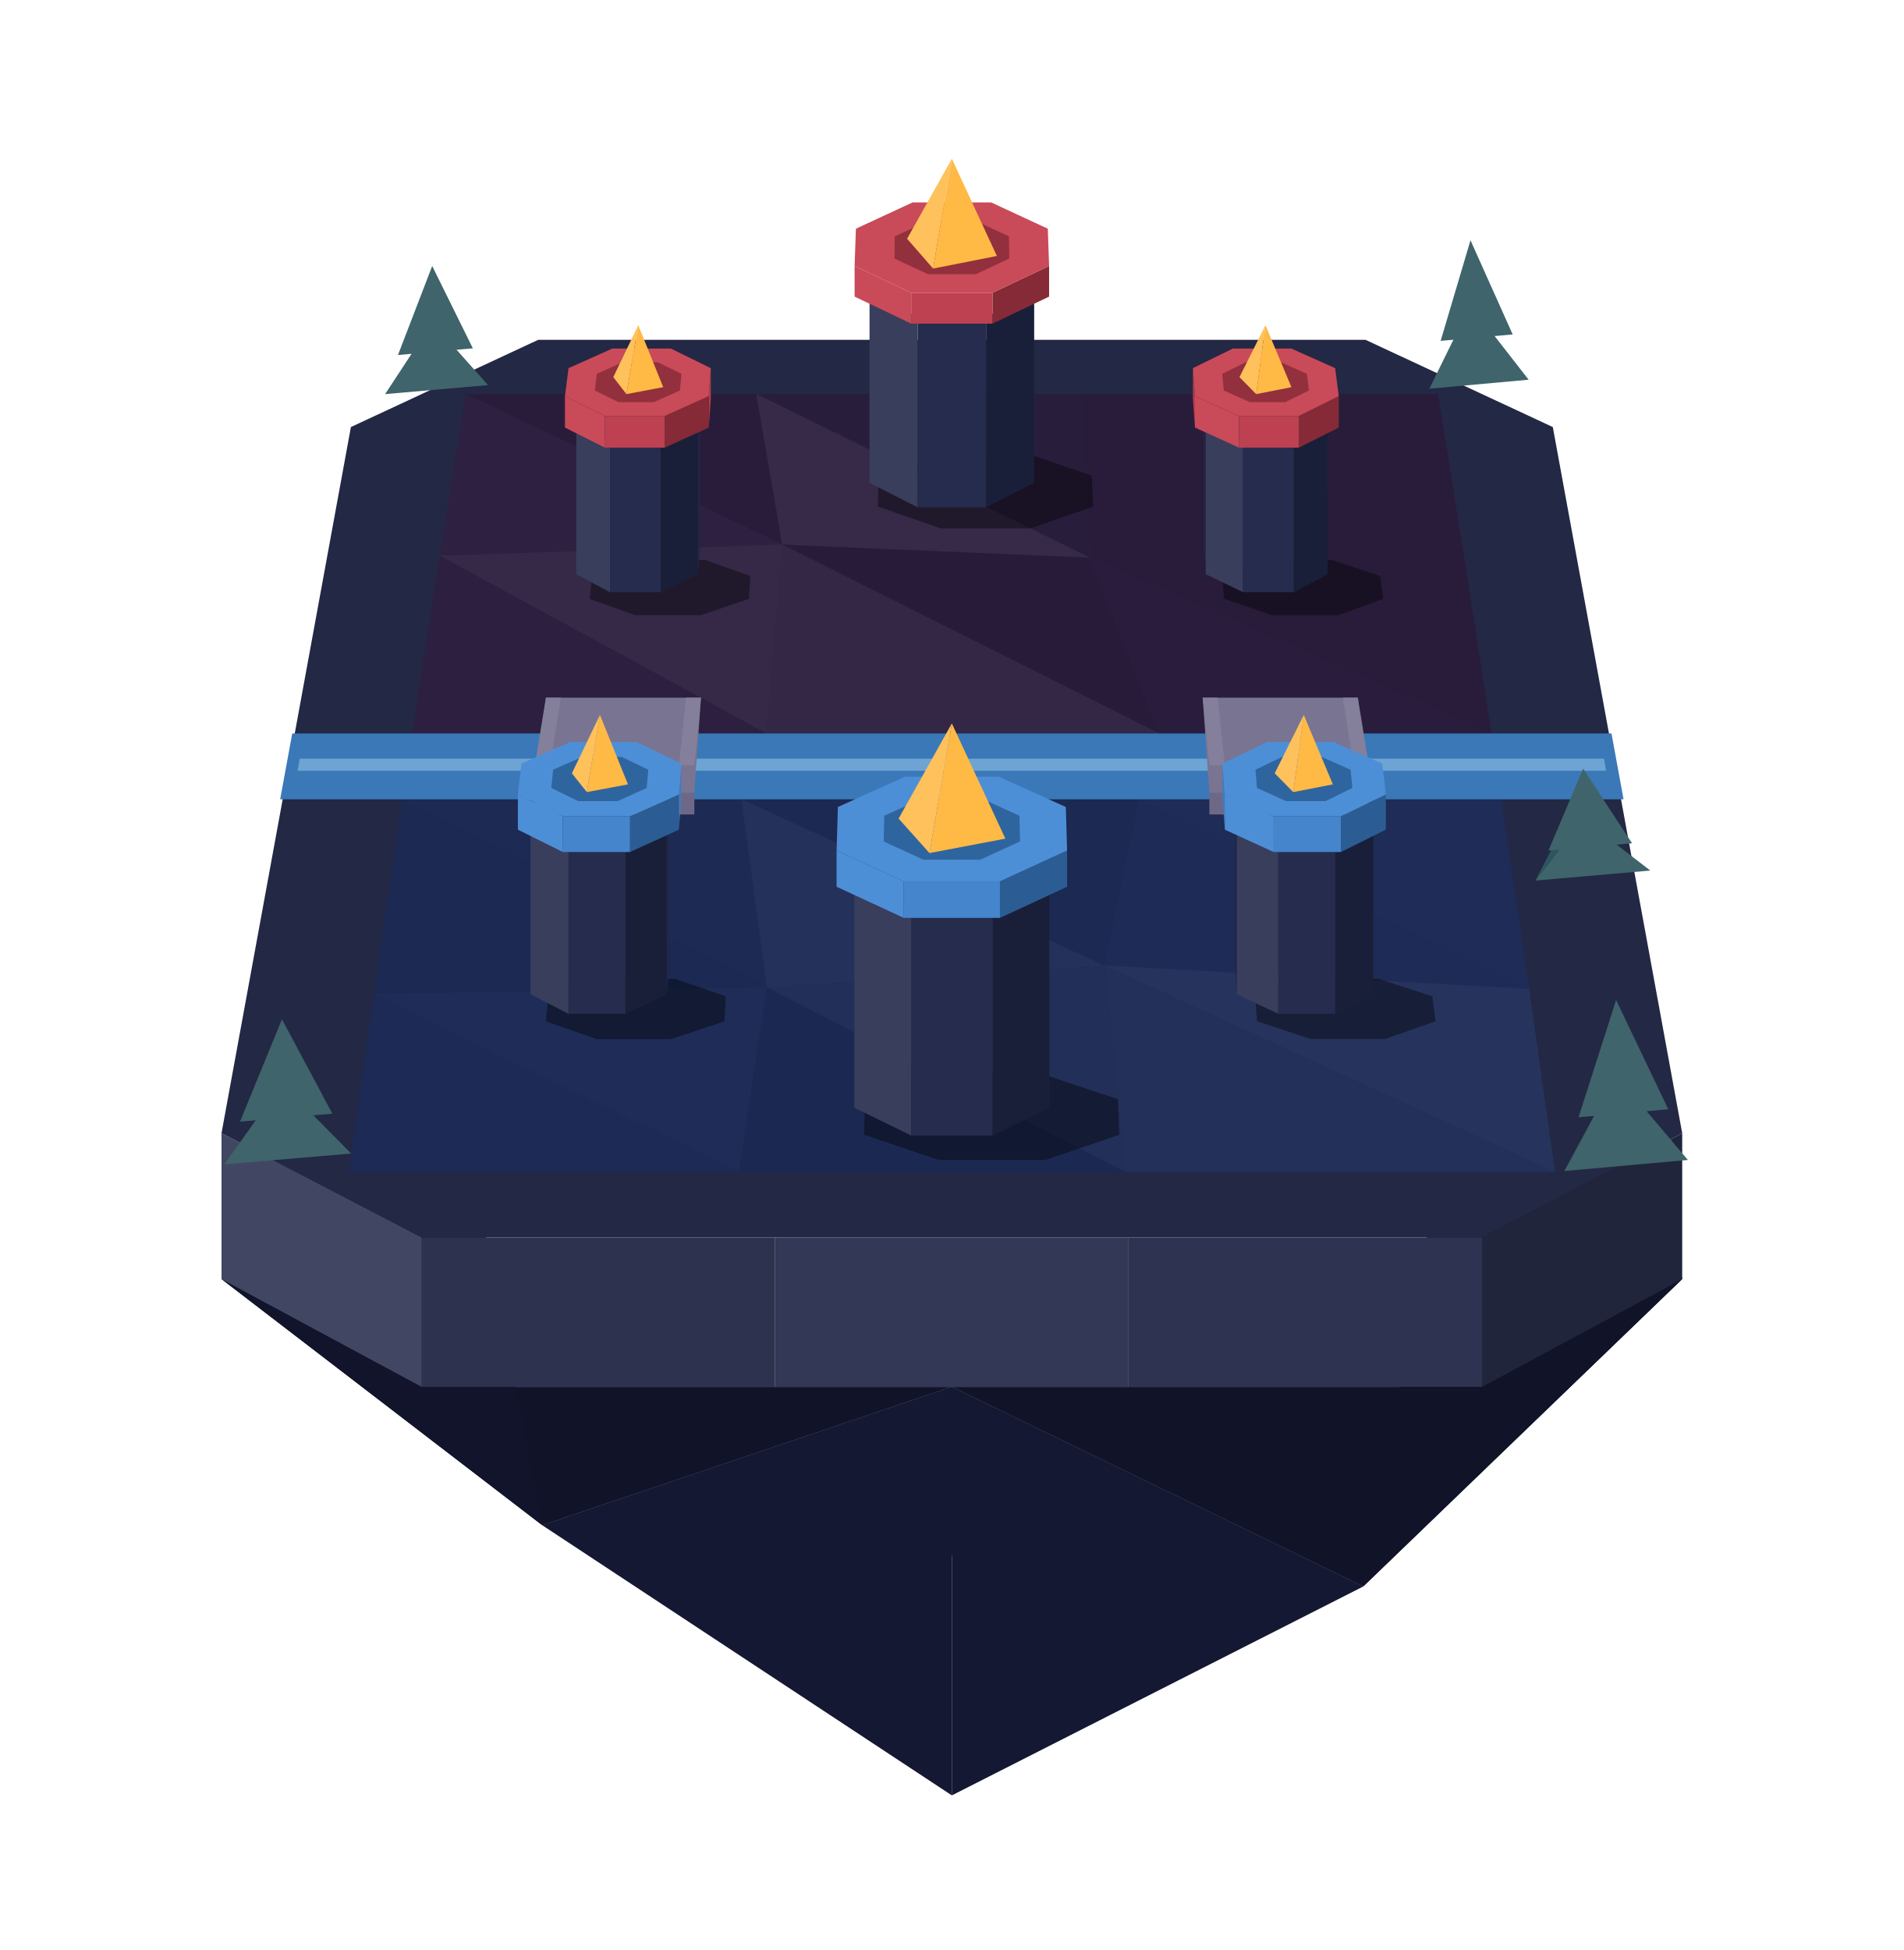
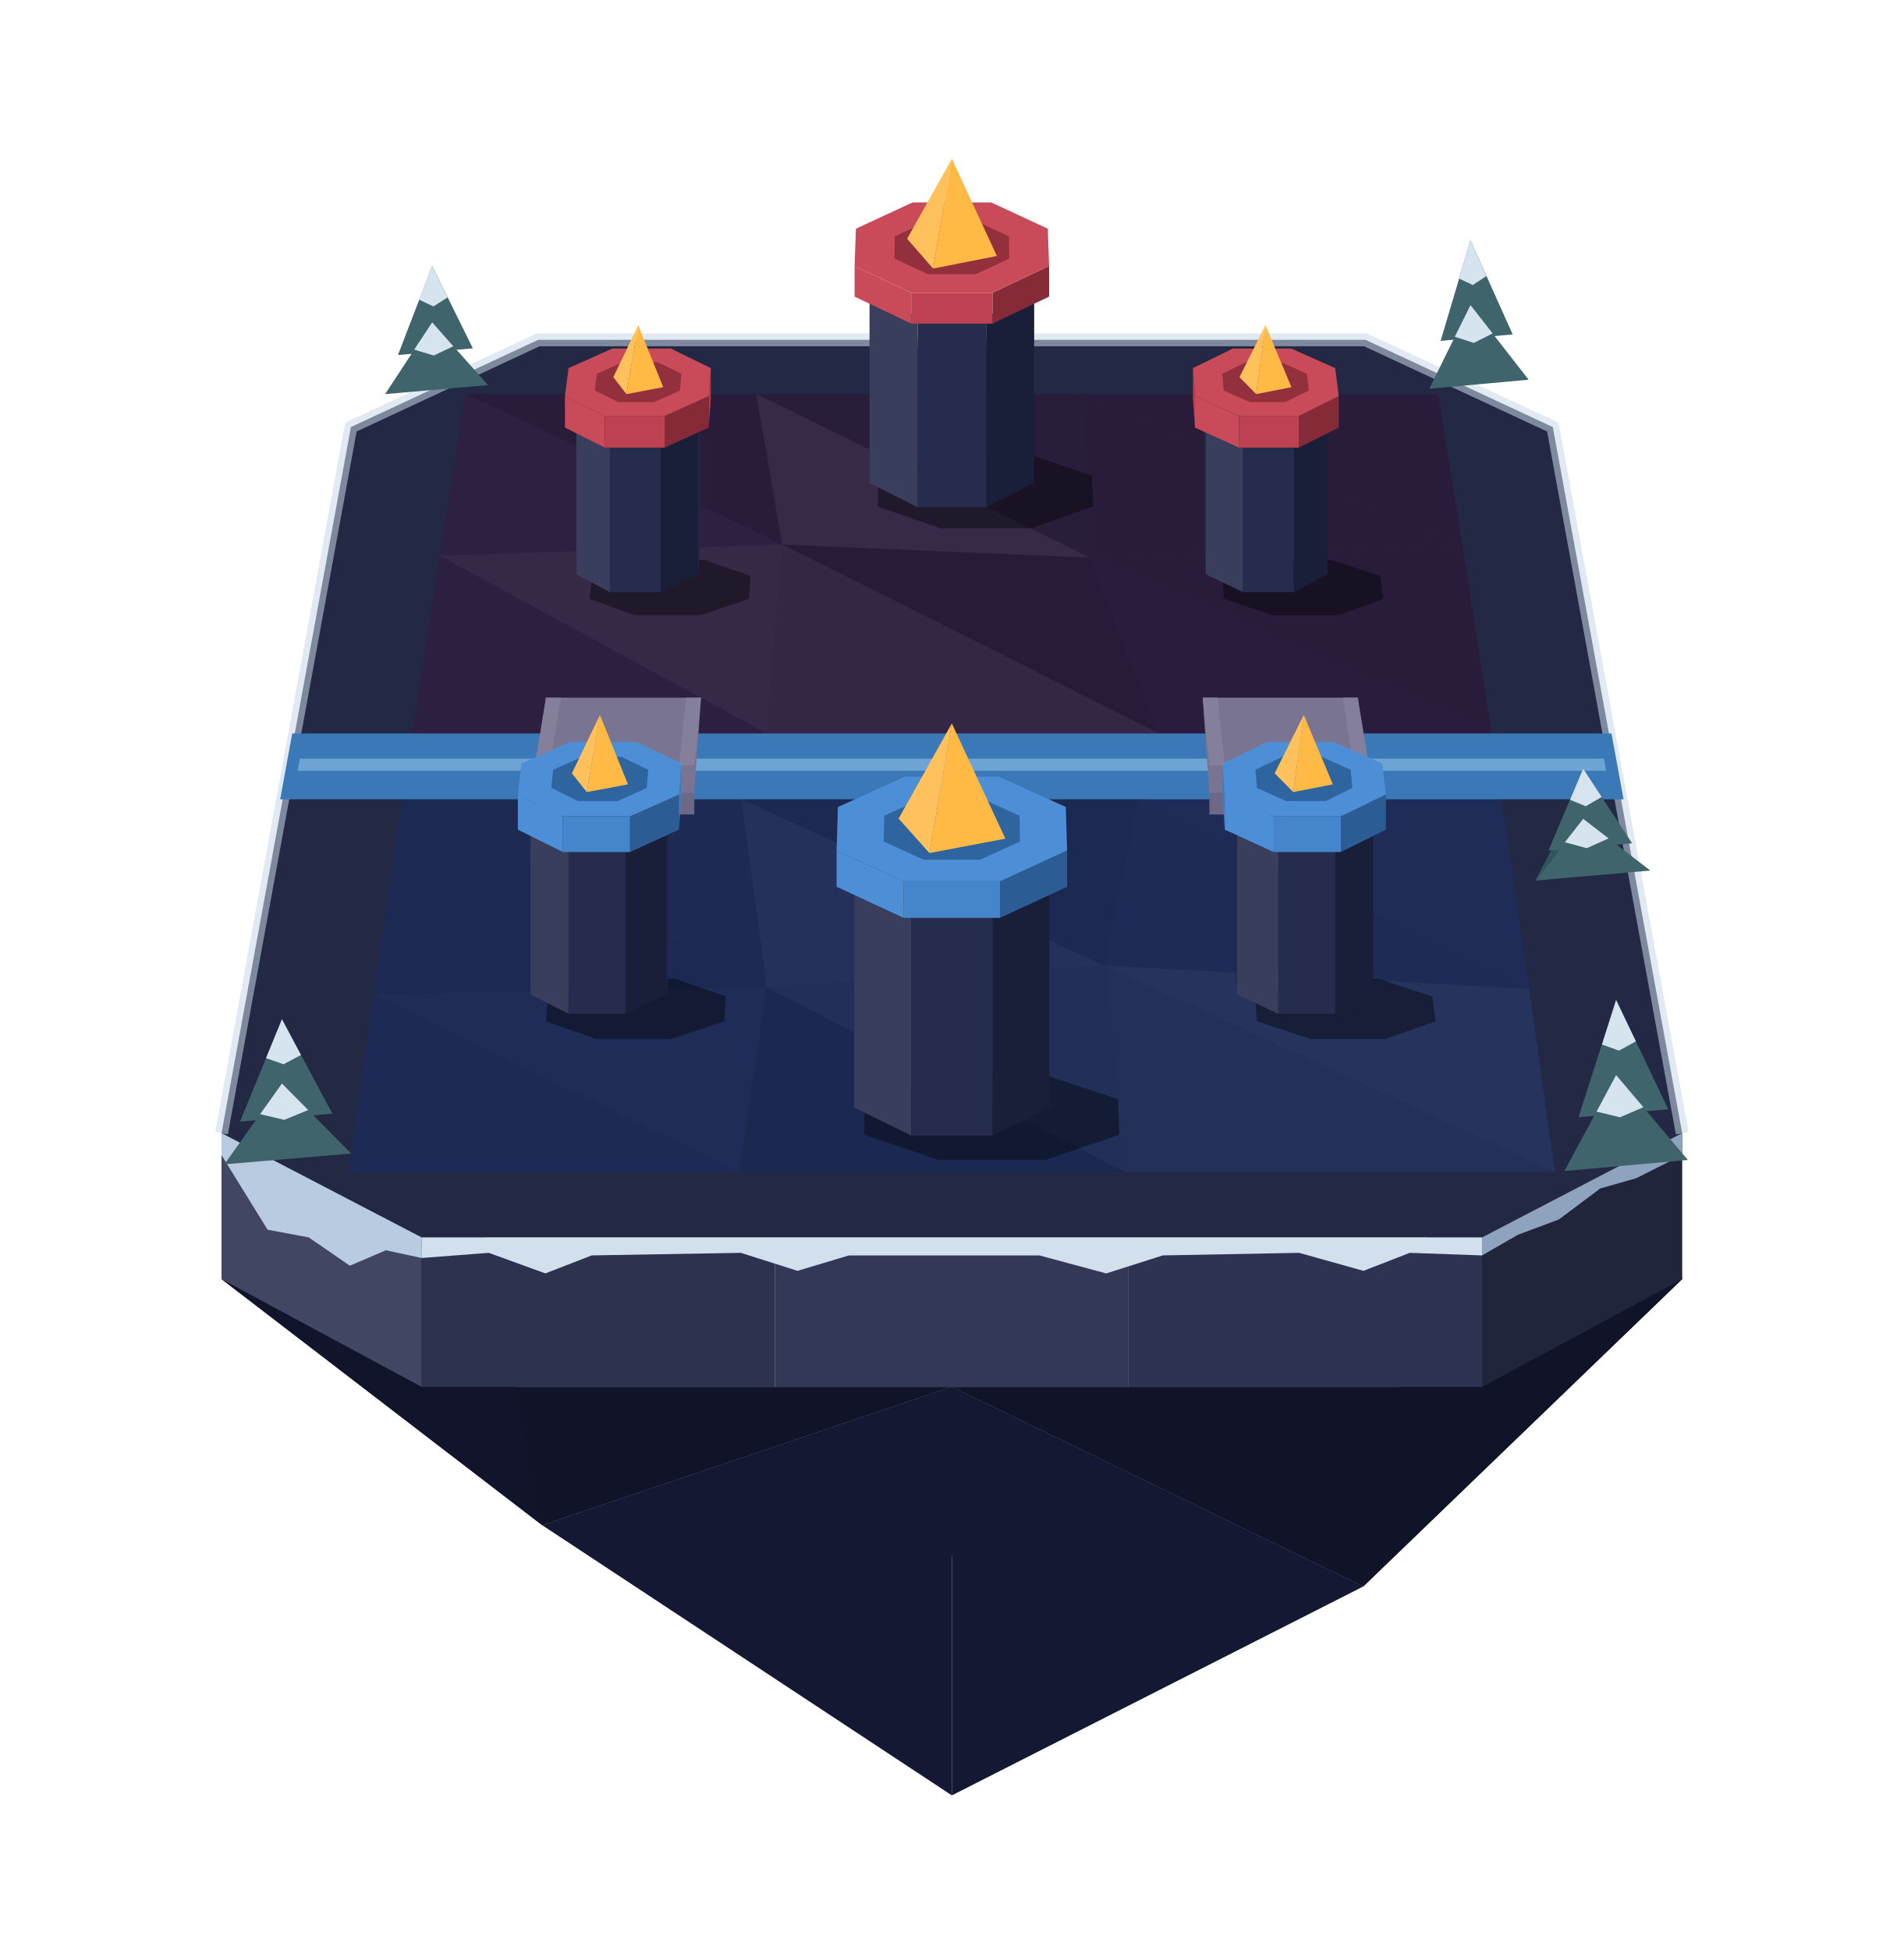
<svg xmlns="http://www.w3.org/2000/svg" viewBox="0 0 740 758" preserveAspectRatio="xMidYMid meet">
  <polygon points="603.6,212.7 653.9,497.2 529.9,616.7" fill="#11142a" />
  <polygon points="529.9,616.7 576.1,539.1 653.9,497.2" fill="#111429" />
  <polygon points="529.9,616.7 370.0,539.1 576.1,539.1" fill="#111429" />
  <polygon points="210.8,592.9 163.9,539.1 370.0,539.1" fill="#111429" />
  <polygon points="210.8,592.9 86.1,497.2 163.9,539.1" fill="#111429" />
  <polygon points="86.1,497.2 136.4,212.7 210.8,592.9" fill="#11142a" />
  <polygon points="370.0,539.1 370.0,697.9 210.8,592.9" fill="#141832" />
  <polygon points="370.0,539.1 210.8,592.9 529.9,616.7" fill="#141832" />
  <polygon points="370.0,539.1 529.9,616.7 370.0,697.9" fill="#141832" />
  <polygon points="653.9,440.5 576.1,481.0 576.1,539.1 653.9,497.2" fill="#20253c" />
  <polygon points="576.1,481.0 438.7,481.0 438.7,539.1 576.1,539.1" fill="#2d3350" />
  <polygon points="438.7,481.0 301.3,481.0 301.3,539.1 438.7,539.1" fill="#323856" />
  <polygon points="301.3,481.0 163.9,481.0 163.9,539.1 301.3,539.1" fill="#2d334f" />
  <polygon points="163.9,481.0 86.1,440.5 86.1,497.2 163.9,539.1" fill="#414763" />
  <polygon points="209.2,132.1 530.8,132.1 603.6,166.0 653.9,440.5 576.1,481.0 163.9,481.0 86.1,440.5 136.4,166.0" fill="#232845" />
+   <polygon points="86.1,440.5 163.9,481.0 163.9,489 150,486 136,492 120,481 104,478 86.1,449" fill="#b9cbe0" />
+   <polygon points="163.9,481.0 576.1,481.0 576.1,488 548,487 530,494 505,487 452,488 430,495 404,488 330,488 310,494 288,487 230,488 212,495 190,487 163.9,489" fill="#d2e0ee" />
+   <polygon points="576.1,481.0 653.9,440.5 653.9,449 636,458 622,462 606,474 590,480 576.1,488" fill="#8ea3bd" />
+   <polyline points="86.1,440.5 136.4,166.0 209.2,132.1 530.8,132.1 603.6,166.0 653.9,440.5" fill="none" stroke="#c9d9e8" stroke-width="5" stroke-linejoin="round" opacity=".55" />
  <polygon points="181.0,153.2 294.0,153.2 304.1,211.7" fill="#291c3b" />
  <polygon points="181.0,153.2 304.1,211.7 170.9,216.0" fill="#2d2040" />
  <polygon points="170.9,216.0 304.1,211.7 297.9,285.1" fill="#352947" />
  <polygon points="170.9,216.0 297.9,285.1 160.2,285.1" fill="#2c1f3f" />
  <polygon points="294.0,153.2 420.4,153.2 423.7,216.8" fill="#291d3c" />
  <polygon points="294.0,153.2 423.7,216.8 304.1,211.7" fill="#362a48" />
  <polygon points="304.1,211.7 423.7,216.8 450.6,285.1" fill="#281b3a" />
  <polygon points="304.1,211.7 450.6,285.1 297.9,285.1" fill="#332745" />
  <polygon points="420.4,153.2 559.0,153.2 568.6,212.8" fill="#291c3b" />
  <polygon points="420.4,153.2 568.6,212.8 423.7,216.8" fill="#281c3a" />
  <polygon points="423.7,216.8 568.6,212.8 579.8,285.1" fill="#281c3a" />
  <polygon points="423.7,216.8 579.8,285.1 450.6,285.1" fill="#291c3c" />
  <polygon points="156.4,310.7 288.2,310.7 298.1,383.8" fill="#1c2a54" />
  <polygon points="156.4,310.7 298.1,383.8 145.3,386.4" fill="#1b2953" />
  <polygon points="145.3,386.4 298.1,383.8 287.2,455.6" fill="#1e2c57" />
  <polygon points="145.3,386.4 287.2,455.6 135.6,455.6" fill="#1c2a55" />
  <polygon points="288.2,310.7 442.8,310.7 429.2,375.3" fill="#1b2953" />
  <polygon points="288.2,310.7 429.2,375.3 298.1,383.8" fill="#24325b" />
  <polygon points="298.1,383.8 429.2,375.3 437.4,455.6" fill="#212f59" />
  <polygon points="298.1,383.8 437.4,455.6 287.2,455.6" fill="#1b2952" />
  <polygon points="442.8,310.7 583.6,310.7 594.4,384.4" fill="#1e2c57" />
  <polygon points="442.8,310.7 594.4,384.4 429.2,375.3" fill="#1d2b56" />
  <polygon points="429.2,375.3 594.4,384.4 604.4,455.6" fill="#26345d" />
  <polygon points="429.2,375.3 604.4,455.6 437.4,455.6" fill="#22305a" />
  <polygon points="113.6,285.1 626.4,285.1 631.1,310.7 108.9,310.7" fill="#3a78b8" />
  <polygon points="116.5,294.9 623.5,294.9 624.3,299.6 115.7,299.6" fill="#8fc1e6" opacity="0.6" />
  <polygon points="207.9,316.6 269.9,316.6 269.9,308.2 207.9,308.2" fill="#6e6887" />
  <polygon points="212.2,271.2 272.5,271.2 269.9,308.2 207.9,308.2" fill="#797491" />
  <polygon points="212.2,271.2 218.0,271.2 213.9,297.5 207.9,297.5" fill="#847f9a" />
  <polygon points="266.7,271.2 272.5,271.2 269.9,297.5 263.9,297.5" fill="#847f9a" />
  <polygon points="470.1,316.6 532.1,316.6 532.1,308.2 470.1,308.2" fill="#6e6887" />
  <polygon points="467.5,271.2 527.8,271.2 532.1,308.2 470.1,308.2" fill="#797491" />
  <polygon points="467.5,271.2 473.3,271.2 476.1,297.5 470.1,297.5" fill="#847f9a" />
  <polygon points="522.0,271.2 527.8,271.2 532.1,297.5 526.1,297.5" fill="#847f9a" />
  <polygon points="594.2,147.6 555.6,151.1 571.6,118.6" fill="#3f646b" />
  <polygon points="555.6,151.1 563.0,136.0 571.6,118.6" fill="#2e565e" />
  <polygon points="588.0,130.0 560.0,132.5 571.6,93.4" fill="#3f646b" />
  <polygon points="189.7,149.7 149.7,153.2 168.0,125.3" fill="#3f646b" />
  <polygon points="183.8,135.4 154.7,138.0 168.0,103.4" fill="#3f646b" />
  <polygon points="424.9,196.9 400.6,205.4 365.7,205.4 341.2,196.9 341.5,184.9 365.8,176.5 399.9,176.5 424.4,184.9" fill="#000000" opacity="0.4" />
  <polygon points="402.0,187.7 383.3,197.2 383.3,123.1 402.0,114.2" fill="#1a1f39" />
  <polygon points="356.7,197.2 338.0,187.7 338.0,114.2 356.7,123.1" fill="#383e5c" />
  <polygon points="383.3,197.2 356.7,197.2 356.7,123.1 383.3,123.1" fill="#262c4d" />
  <polygon points="407.8,115.3 385.8,125.8 385.8,113.8 407.8,103.4" fill="#862a37" />
  <polygon points="354.2,125.8 332.2,115.3 332.2,103.4 354.2,113.8" fill="#c94a58" />
  <polygon points="385.8,125.8 354.2,125.8 354.2,113.8 385.8,113.8" fill="#bd4150" />
  <polygon points="407.8,103.4 385.8,113.8 354.2,113.8 332.2,103.4 332.7,88.9 354.7,78.7 385.3,78.7 407.3,88.9" fill="#c94a58" />
  <polygon points="392.3,100.5 379.3,106.6 360.7,106.6 347.7,100.5 347.8,91.9 360.9,85.8 379.1,85.8 392.2,91.9" fill="#93303d" />
  <polygon points="387.5,99.5 362.7,104.4 370.0,61.7" fill="#ffb945" />
  <polygon points="362.7,104.4 352.6,92.8 370.0,61.7" fill="#ffc15b" />
  <polygon points="291.1,232.8 272.5,239.1 246.7,239.1 229.2,232.8 230.2,223.9 248.8,217.7 274.1,217.7 291.7,223.9" fill="#000000" opacity="0.4" />
  <polygon points="272.0,213.5 271.3,223.2 271.3,165.4 272.0,156.1" fill="#212747" />
  <polygon points="271.3,223.2 256.8,230.2 256.8,172.0 271.3,165.4" fill="#1a1f39" />
  <polygon points="237.1,230.2 224.0,223.2 224.0,165.4 237.1,172.0" fill="#383e5c" />
  <polygon points="256.8,230.2 237.1,230.2 237.1,172.0 256.8,172.0" fill="#262c4d" />
  <polygon points="276.3,155.2 275.5,166.2 275.5,154.0 276.3,143.1" fill="#b53c4a" />
  <polygon points="275.5,166.2 258.4,174.0 258.4,161.7 275.5,154.0" fill="#862a37" />
  <polygon points="235.1,174.0 219.6,166.2 219.6,154.0 235.1,161.7" fill="#c94a58" />
  <polygon points="258.4,174.0 235.1,174.0 235.1,161.7 258.4,161.7" fill="#bd4150" />
  <polygon points="275.5,154.0 258.4,161.7 235.1,161.7 219.6,154.0 221.0,143.1 238.0,135.5 260.8,135.5 276.3,143.1" fill="#c94a58" />
  <polygon points="264.3,151.8 254.2,156.3 240.4,156.3 231.2,151.8 232.0,145.3 242.1,140.8 255.7,140.8 264.9,145.3" fill="#93303d" />
  <polygon points="257.8,150.5 243.5,153.2 248.1,126.4" fill="#ffb945" />
  <polygon points="243.5,153.2 238.4,146.6 248.1,126.4" fill="#ffc15b" />
  <polygon points="537.7,232.8 520.3,239.1 494.5,239.1 475.8,232.8 475.1,223.9 492.5,217.7 517.8,217.7 536.5,223.9" fill="#000000" opacity="0.4" />
  <polygon points="468.7,223.2 468.0,213.5 468.0,156.1 468.7,165.4" fill="#212747" />
  <polygon points="516.0,223.2 502.9,230.2 502.9,172.0 516.0,165.4" fill="#1a1f39" />
  <polygon points="483.2,230.2 468.7,223.2 468.7,165.4 483.2,172.0" fill="#383e5c" />
  <polygon points="502.9,230.2 483.2,230.2 483.2,172.0 502.9,172.0" fill="#262c4d" />
  <polygon points="464.5,166.2 463.7,155.2 463.7,143.1 464.5,154.0" fill="#b53c4a" />
  <polygon points="520.4,166.2 504.9,174.0 504.9,161.7 520.4,154.0" fill="#862a37" />
  <polygon points="481.6,174.0 464.5,166.2 464.5,154.0 481.6,161.7" fill="#c94a58" />
  <polygon points="504.9,174.0 481.6,174.0 481.6,161.7 504.9,161.7" fill="#bd4150" />
  <polygon points="520.4,154.0 504.9,161.7 481.6,161.7 464.5,154.0 463.7,143.1 479.2,135.5 502.0,135.5 519.0,143.1" fill="#c94a58" />
  <polygon points="508.8,151.8 499.6,156.3 485.8,156.3 475.7,151.8 475.1,145.3 484.3,140.8 497.9,140.8 508.0,145.3" fill="#93303d" />
  <polygon points="502.0,150.5 488.3,153.2 491.9,126.4" fill="#ffb945" />
  <polygon points="488.3,153.2 481.8,146.6 491.9,126.4" fill="#ffc15b" />
  <polygon points="641.5,338.4 596.8,342.3 615.4,318.3" fill="#3f646b" />
  <polygon points="596.8,342.3 605.6,325.4 615.4,318.3" fill="#2e565e" />
  <polygon points="634.4,327.8 601.9,330.6 615.4,298.8" fill="#3f646b" />
  <polygon points="281.6,397.0 260.8,403.9 231.9,403.9 212.2,397.0 213.1,387.3 233.9,380.5 262.4,380.5 282.1,387.3" fill="#000000" opacity="0.4" />
  <polygon points="260.0,375.8 259.2,386.5 259.2,321.6 260.0,311.3" fill="#212747" />
  <polygon points="259.2,386.5 243.1,394.1 243.1,328.9 259.2,321.6" fill="#1a1f39" />
  <polygon points="221.0,394.1 206.2,386.5 206.2,321.6 221.0,328.9" fill="#383e5c" />
  <polygon points="243.1,394.1 221.0,394.1 221.0,328.9 243.1,328.9" fill="#262c4d" />
  <polygon points="264.8,310.4 263.9,322.5 263.9,308.8 264.8,296.8" fill="#3e7cc0" />
  <polygon points="263.9,322.5 244.9,331.2 244.9,317.3 263.9,308.8" fill="#2b5d94" />
  <polygon points="218.8,331.2 201.3,322.5 201.3,308.8 218.8,317.3" fill="#4d8fd6" />
  <polygon points="244.9,331.2 218.8,331.2 218.8,317.3 244.9,317.3" fill="#4485cc" />
  <polygon points="263.9,308.8 244.9,317.3 218.8,317.3 201.3,308.8 202.7,296.8 221.7,288.4 247.3,288.4 264.8,296.8" fill="#4d8fd6" />
  <polygon points="251.4,306.3 240.1,311.4 224.7,311.4 214.3,306.3 215.0,299.2 226.3,294.2 241.6,294.2 252.0,299.2" fill="#2f659f" />
  <polygon points="244.1,304.9 228.1,307.9 233.2,277.9" fill="#ffb945" />
  <polygon points="228.1,307.9 222.3,300.6 233.2,277.9" fill="#ffc15b" />
  <polygon points="558.0,397.0 538.4,403.9 509.5,403.9 488.6,397.0 487.9,387.3 507.5,380.5 535.9,380.5 556.8,387.3" fill="#000000" opacity="0.4" />
  <polygon points="480.8,386.5 480.0,375.8 480.0,311.3 480.8,321.6" fill="#212747" />
  <polygon points="533.8,386.5 519.0,394.1 519.0,328.9 533.8,321.6" fill="#1a1f39" />
  <polygon points="496.9,394.1 480.8,386.5 480.8,321.6 496.9,328.9" fill="#383e5c" />
  <polygon points="519.0,394.1 496.9,394.1 496.9,328.9 519.0,328.9" fill="#262c4d" />
  <polygon points="476.1,322.5 475.2,310.4 475.2,296.8 476.1,308.8" fill="#3e7cc0" />
  <polygon points="538.7,322.5 521.2,331.2 521.2,317.3 538.7,308.8" fill="#2b5d94" />
  <polygon points="495.1,331.2 476.1,322.5 476.1,308.8 495.1,317.3" fill="#4d8fd6" />
  <polygon points="521.2,331.2 495.1,331.2 495.1,317.3 521.2,317.3" fill="#4485cc" />
  <polygon points="538.7,308.8 521.2,317.3 495.1,317.3 476.1,308.8 475.2,296.8 492.7,288.4 518.3,288.4 537.3,296.8" fill="#4d8fd6" />
  <polygon points="525.7,306.3 515.3,311.4 499.9,311.4 488.6,306.3 488.0,299.2 498.4,294.2 513.7,294.2 525.0,299.2" fill="#2f659f" />
  <polygon points="518.1,304.9 502.7,307.9 506.8,277.9" fill="#ffb945" />
  <polygon points="502.7,307.9 495.5,300.6 506.8,277.9" fill="#ffc15b" />
  <polygon points="435.1,441.1 406.3,450.9 364.9,450.9 335.9,441.1 336.2,427.3 365.0,417.6 405.5,417.6 434.6,427.3" fill="#000000" opacity="0.4" />
  <polygon points="407.9,430.6 385.8,441.4 385.8,353.6 407.9,343.4" fill="#1a1f39" />
  <polygon points="354.2,441.4 332.1,430.6 332.1,343.4 354.2,353.6" fill="#383e5c" />
  <polygon points="385.8,441.4 354.2,441.4 354.2,353.6 385.8,353.6" fill="#262c4d" />
  <polygon points="414.8,344.7 388.7,356.8 388.7,342.6 414.8,330.6" fill="#2b5d94" />
  <polygon points="351.3,356.8 325.2,344.7 325.2,330.6 351.3,342.6" fill="#4d8fd6" />
  <polygon points="388.7,356.8 351.3,356.8 351.3,342.6 388.7,342.6" fill="#4485cc" />
  <polygon points="414.8,330.6 388.7,342.6 351.3,342.6 325.2,330.6 325.7,313.7 351.8,301.9 388.2,301.9 414.3,313.7" fill="#4d8fd6" />
  <polygon points="396.5,327.1 381.0,334.2 359.0,334.2 343.5,327.1 343.7,317.1 359.1,310.1 380.9,310.1 396.3,317.1" fill="#2f659f" />
  <polygon points="390.8,326.0 361.3,331.6 370.0,281.2" fill="#ffb945" />
  <polygon points="361.3,331.6 349.3,318.2 370.0,281.2" fill="#ffc15b" />
  <polygon points="136.5,448.4 87.2,452.6 109.6,421.2" fill="#3f646b" />
  <polygon points="129.2,432.9 93.3,436.0 109.6,396.2" fill="#3f646b" />
  <polygon points="656.1,450.9 608.1,455.2 628.2,417.9" fill="#3f646b" />
  <polygon points="648.5,431.2 613.6,434.3 628.2,388.7" fill="#3f646b" />
+   <polygon points="571.6,118.6 580.2,129.6 572.9,133.3 565.5,130.9" fill="#d6e4f0" />
+   <polygon points="571.6,93.4 577.8,107.3 572.5,110.8 567.2,108.3" fill="#d6e4f0" />
+   <polygon points="168.0,125.3 176.2,134.6 168.6,138.2 161.0,135.9" fill="#d6e4f0" />
+   <polygon points="168.0,103.4 174.0,115.6 168.5,119.1 162.9,116.5" fill="#d6e4f0" />
+   <polygon points="615.4,318.3 625.3,325.9 616.8,329.7 608.3,327.4" fill="#d6e4f0" />
+   <polygon points="615.4,298.8 622.6,309.8 616.4,313.4 610.3,310.9" fill="#d6e4f0" />
+   <polygon points="109.6,421.2 119.8,431.5 110.5,435.3 101.1,433.1" fill="#d6e4f0" />
+   <polygon points="109.6,396.2 117.0,410.1 110.2,413.7 103.4,411.3" fill="#d6e4f0" />
+   <polygon points="628.2,417.9 638.8,430.4 629.7,434.3 620.6,432.1" fill="#d6e4f0" />
+   <polygon points="628.2,388.7 635.9,404.8 629.3,408.4 622.7,406.0" fill="#d6e4f0" />
</svg>
